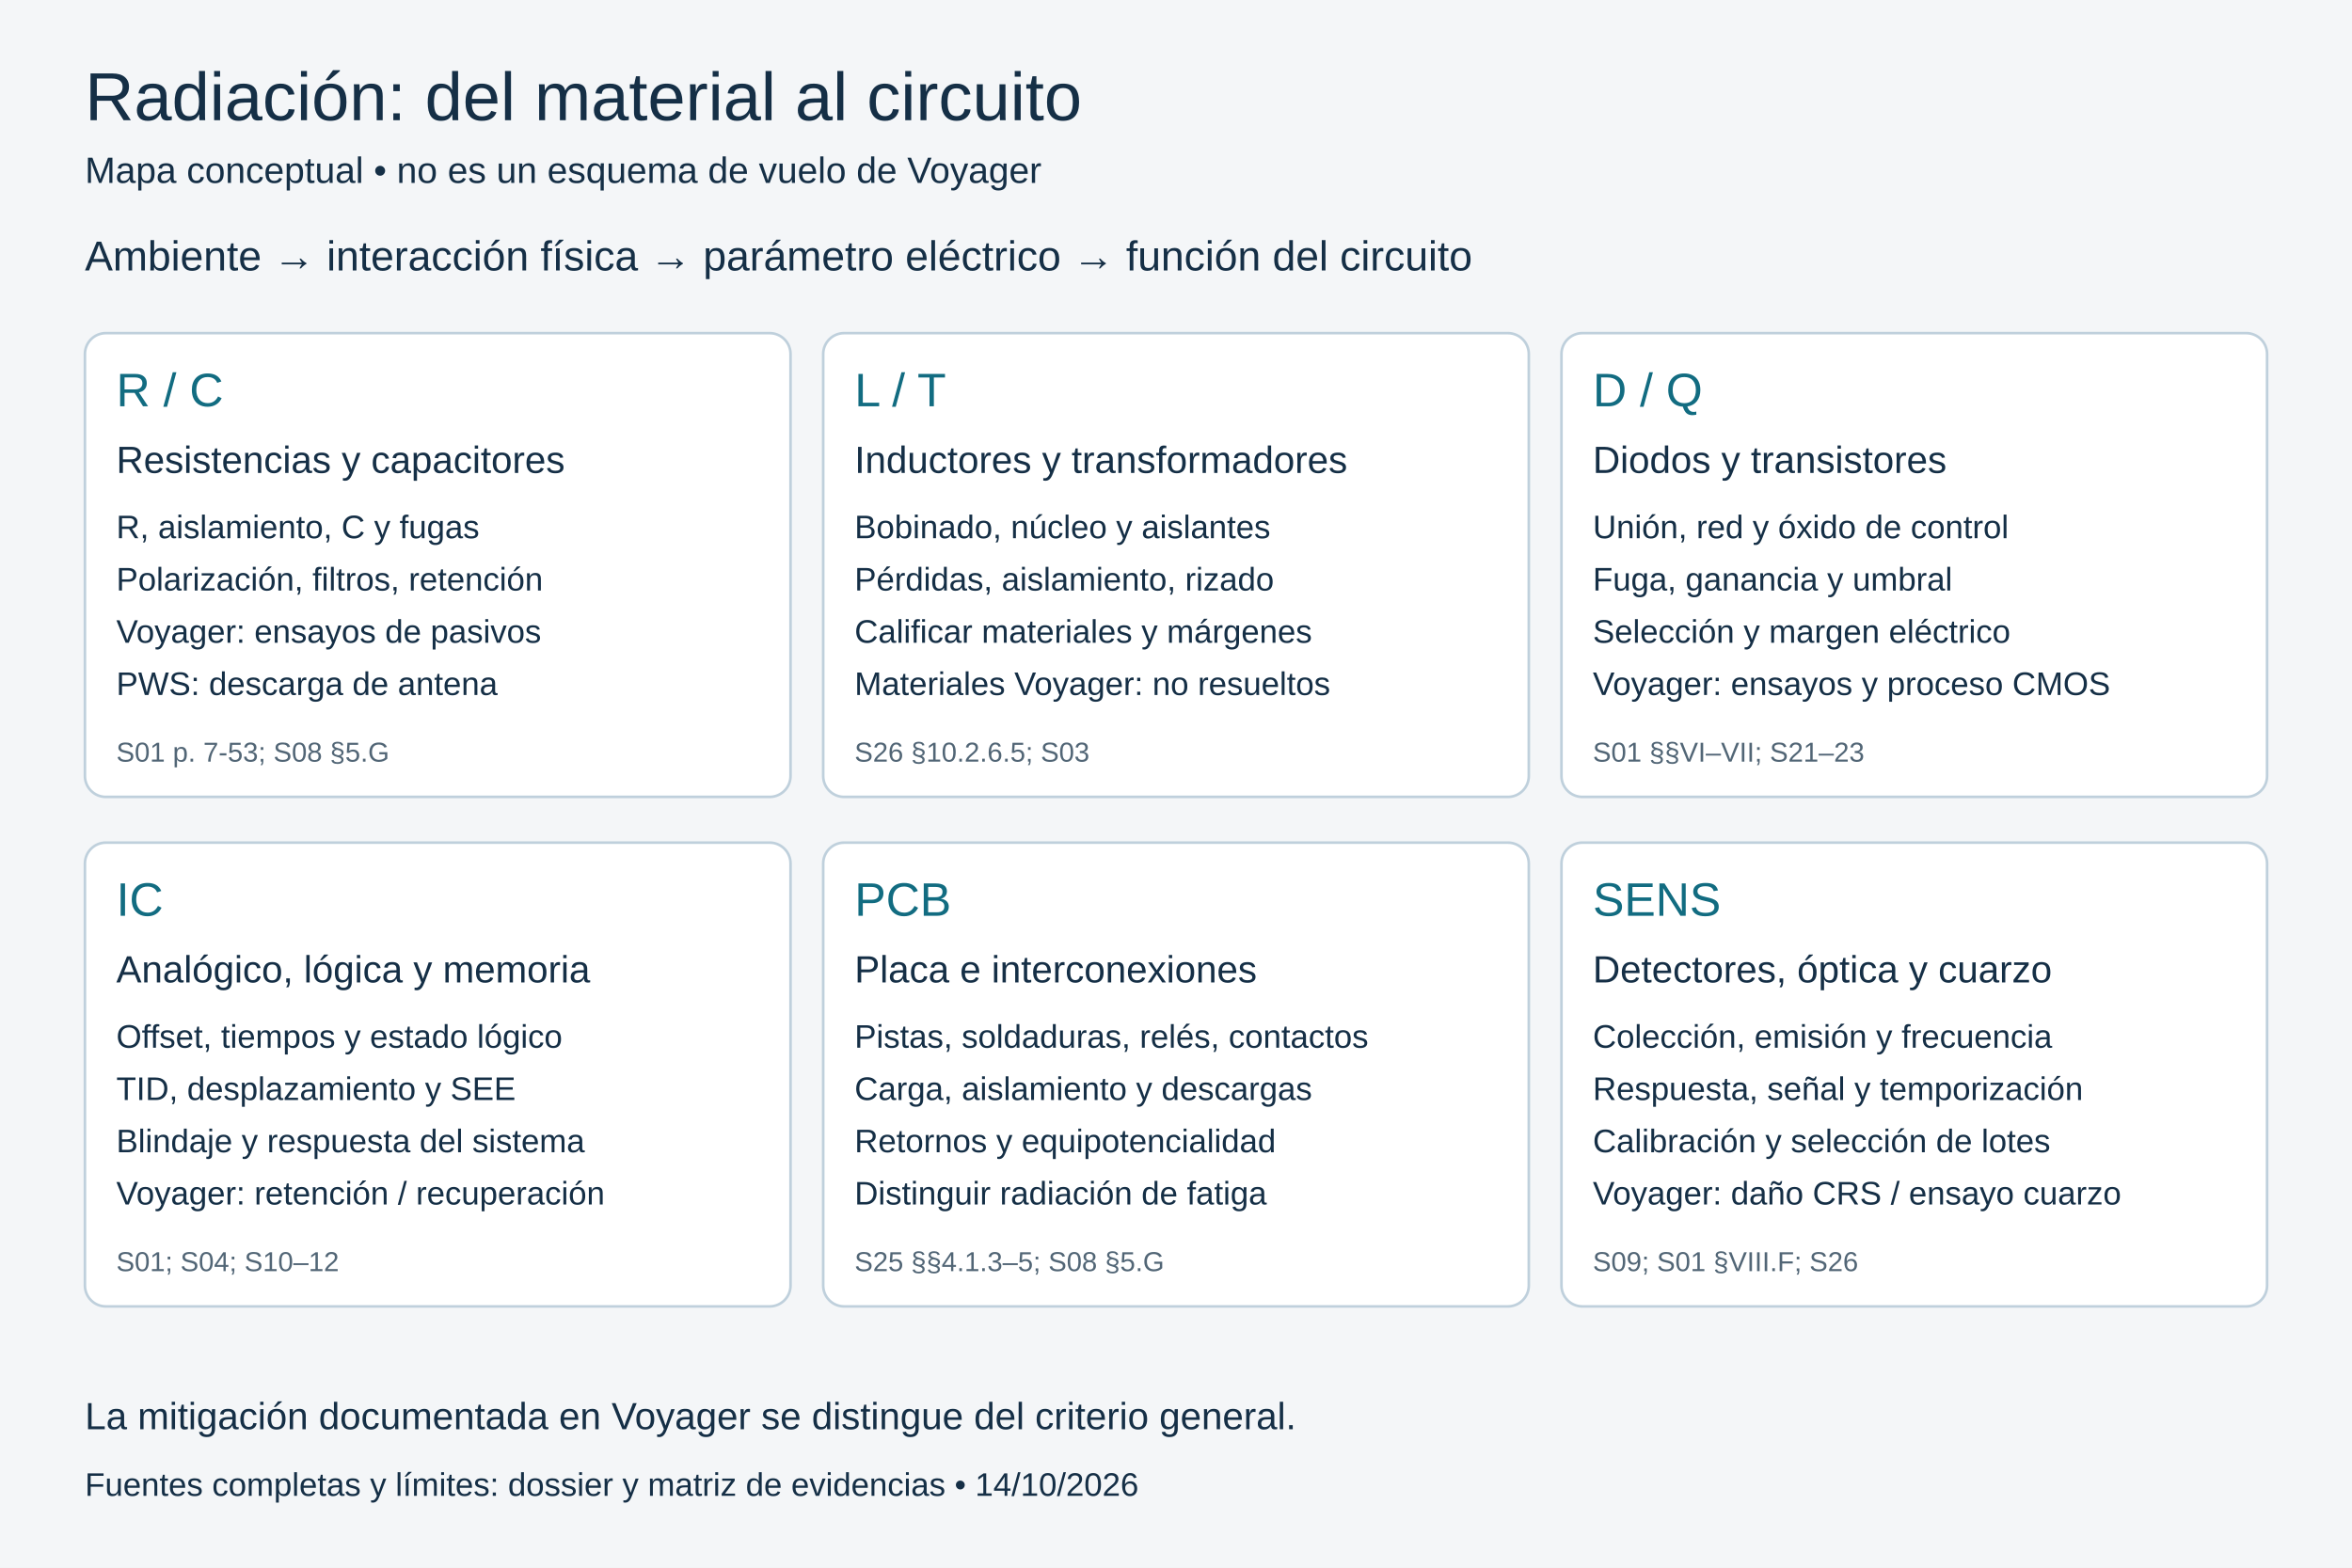
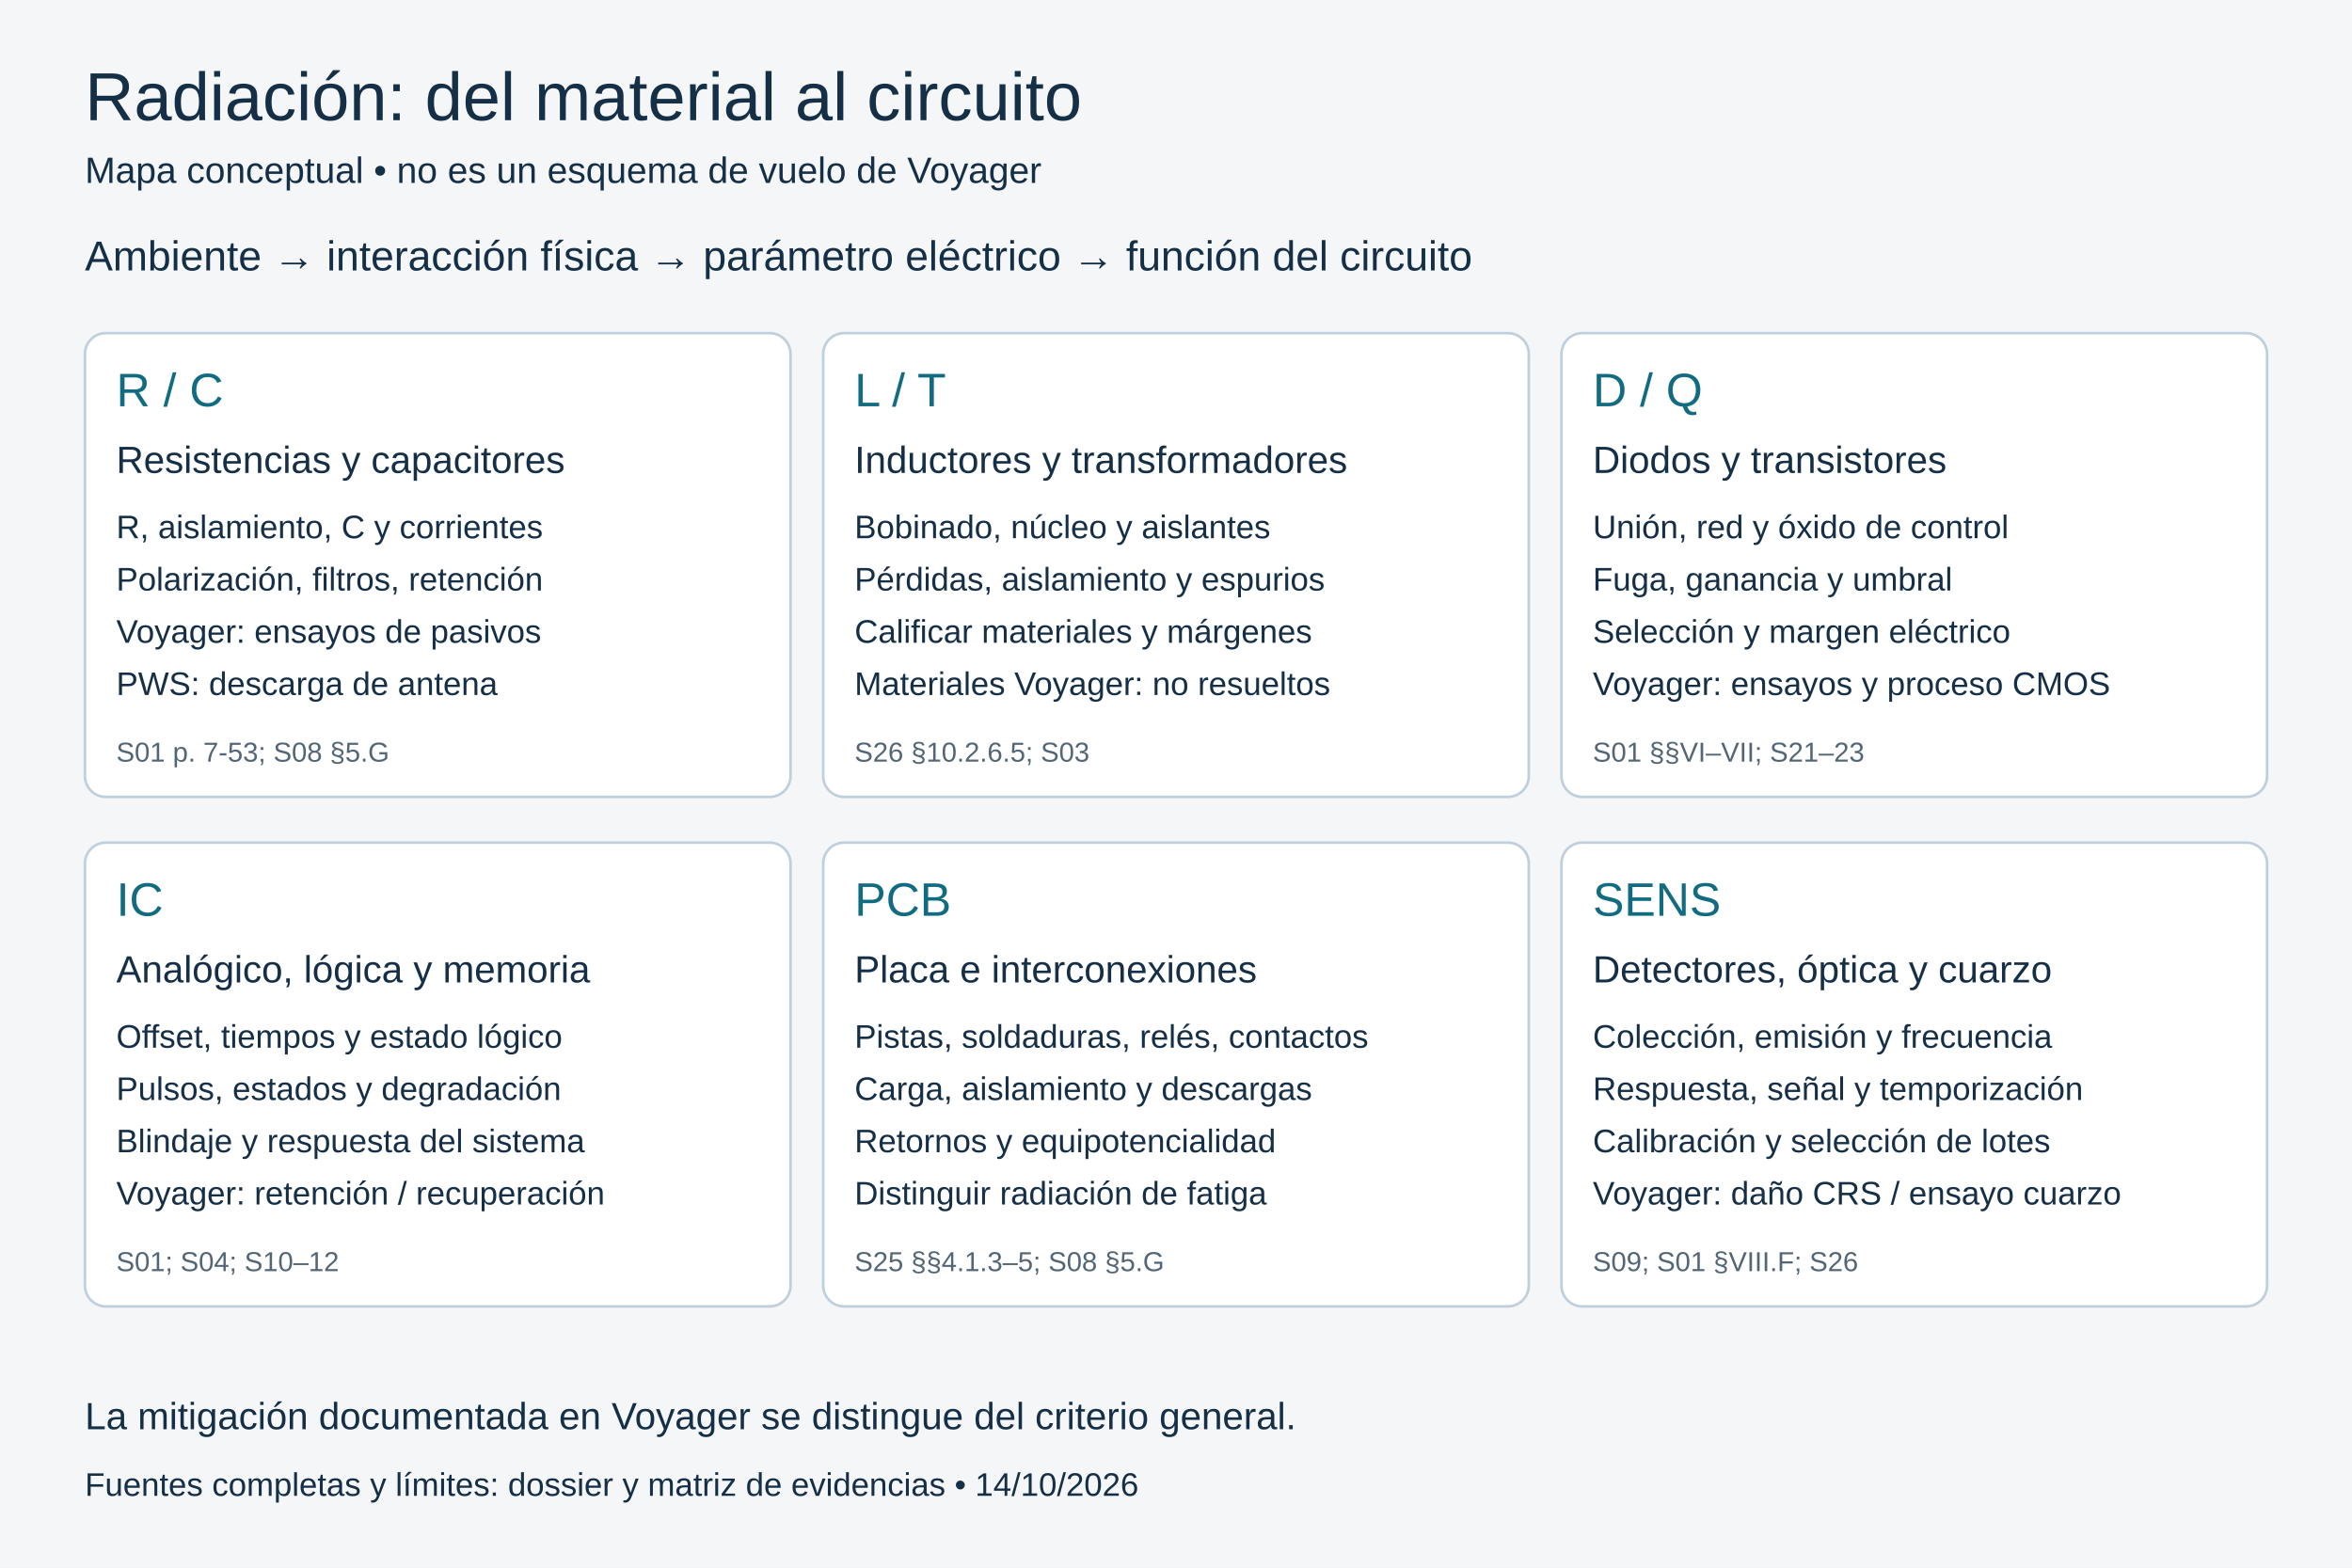
<svg xmlns="http://www.w3.org/2000/svg" width="1800" height="1200" viewBox="0 0 1800 1200">
  <rect width="1800" height="1200" fill="#f4f6f8" />
  <text x="65" y="92" font-family="Arial, sans-serif" font-size="52" fill="#152f46">Radiación: del material al circuito</text>
  <text x="65" y="140" font-family="Arial, sans-serif" font-size="28" fill="#152f46">Mapa conceptual • no es un esquema de vuelo de Voyager</text>
  <text x="65" y="207" font-family="Arial, sans-serif" font-size="32" fill="#152f46">Ambiente → interacción física → parámetro eléctrico → función del circuito</text>
  <rect x="65" y="255" width="540" height="355" rx="16" fill="white" stroke="#bfd0dc" stroke-width="2" />
  <text x="89" y="311" font-family="Arial, sans-serif" font-size="36" fill="#126c81">R / C</text>
  <text x="89" y="362" font-family="Arial, sans-serif" font-size="29" fill="#152f46">Resistencias y capacitores</text>
-   <text x="89" y="412" font-family="Arial, sans-serif" font-size="25" fill="#152f46">R, aislamiento, C y fugas</text>
+   <text x="89" y="412" font-family="Arial, sans-serif" font-size="25" fill="#152f46">R, aislamiento, C y corrientes</text>
  <text x="89" y="452" font-family="Arial, sans-serif" font-size="25" fill="#152f46">Polarización, filtros, retención</text>
  <text x="89" y="492" font-family="Arial, sans-serif" font-size="25" fill="#152f46">Voyager: ensayos de pasivos</text>
  <text x="89" y="532" font-family="Arial, sans-serif" font-size="25" fill="#152f46">PWS: descarga de antena</text>
  <text x="89" y="583" font-family="Arial, sans-serif" font-size="21" fill="#526676">S01 p. 7-53; S08 §5.G</text>
  <rect x="630" y="255" width="540" height="355" rx="16" fill="white" stroke="#bfd0dc" stroke-width="2" />
  <text x="654" y="311" font-family="Arial, sans-serif" font-size="36" fill="#126c81">L / T</text>
  <text x="654" y="362" font-family="Arial, sans-serif" font-size="29" fill="#152f46">Inductores y transformadores</text>
  <text x="654" y="412" font-family="Arial, sans-serif" font-size="25" fill="#152f46">Bobinado, núcleo y aislantes</text>
-   <text x="654" y="452" font-family="Arial, sans-serif" font-size="25" fill="#152f46">Pérdidas, aislamiento, rizado</text>
+   <text x="654" y="452" font-family="Arial, sans-serif" font-size="25" fill="#152f46">Pérdidas, aislamiento y espurios</text>
  <text x="654" y="492" font-family="Arial, sans-serif" font-size="25" fill="#152f46">Calificar materiales y márgenes</text>
  <text x="654" y="532" font-family="Arial, sans-serif" font-size="25" fill="#152f46">Materiales Voyager: no resueltos</text>
  <text x="654" y="583" font-family="Arial, sans-serif" font-size="21" fill="#526676">S26 §10.2.6.5; S03</text>
  <rect x="1195" y="255" width="540" height="355" rx="16" fill="white" stroke="#bfd0dc" stroke-width="2" />
  <text x="1219" y="311" font-family="Arial, sans-serif" font-size="36" fill="#126c81">D / Q</text>
  <text x="1219" y="362" font-family="Arial, sans-serif" font-size="29" fill="#152f46">Diodos y transistores</text>
  <text x="1219" y="412" font-family="Arial, sans-serif" font-size="25" fill="#152f46">Unión, red y óxido de control</text>
  <text x="1219" y="452" font-family="Arial, sans-serif" font-size="25" fill="#152f46">Fuga, ganancia y umbral</text>
  <text x="1219" y="492" font-family="Arial, sans-serif" font-size="25" fill="#152f46">Selección y margen eléctrico</text>
  <text x="1219" y="532" font-family="Arial, sans-serif" font-size="25" fill="#152f46">Voyager: ensayos y proceso CMOS</text>
  <text x="1219" y="583" font-family="Arial, sans-serif" font-size="21" fill="#526676">S01 §§VI–VII; S21–23</text>
  <rect x="65" y="645" width="540" height="355" rx="16" fill="white" stroke="#bfd0dc" stroke-width="2" />
  <text x="89" y="701" font-family="Arial, sans-serif" font-size="36" fill="#126c81">IC</text>
  <text x="89" y="752" font-family="Arial, sans-serif" font-size="29" fill="#152f46">Analógico, lógica y memoria</text>
  <text x="89" y="802" font-family="Arial, sans-serif" font-size="25" fill="#152f46">Offset, tiempos y estado lógico</text>
-   <text x="89" y="842" font-family="Arial, sans-serif" font-size="25" fill="#152f46">TID, desplazamiento y SEE</text>
+   <text x="89" y="842" font-family="Arial, sans-serif" font-size="25" fill="#152f46">Pulsos, estados y degradación</text>
  <text x="89" y="882" font-family="Arial, sans-serif" font-size="25" fill="#152f46">Blindaje y respuesta del sistema</text>
  <text x="89" y="922" font-family="Arial, sans-serif" font-size="25" fill="#152f46">Voyager: retención / recuperación</text>
  <text x="89" y="973" font-family="Arial, sans-serif" font-size="21" fill="#526676">S01; S04; S10–12</text>
  <rect x="630" y="645" width="540" height="355" rx="16" fill="white" stroke="#bfd0dc" stroke-width="2" />
  <text x="654" y="701" font-family="Arial, sans-serif" font-size="36" fill="#126c81">PCB</text>
  <text x="654" y="752" font-family="Arial, sans-serif" font-size="29" fill="#152f46">Placa e interconexiones</text>
  <text x="654" y="802" font-family="Arial, sans-serif" font-size="25" fill="#152f46">Pistas, soldaduras, relés, contactos</text>
  <text x="654" y="842" font-family="Arial, sans-serif" font-size="25" fill="#152f46">Carga, aislamiento y descargas</text>
  <text x="654" y="882" font-family="Arial, sans-serif" font-size="25" fill="#152f46">Retornos y equipotencialidad</text>
  <text x="654" y="922" font-family="Arial, sans-serif" font-size="25" fill="#152f46">Distinguir radiación de fatiga</text>
  <text x="654" y="973" font-family="Arial, sans-serif" font-size="21" fill="#526676">S25 §§4.1.3–5; S08 §5.G</text>
  <rect x="1195" y="645" width="540" height="355" rx="16" fill="white" stroke="#bfd0dc" stroke-width="2" />
  <text x="1219" y="701" font-family="Arial, sans-serif" font-size="36" fill="#126c81">SENS</text>
  <text x="1219" y="752" font-family="Arial, sans-serif" font-size="29" fill="#152f46">Detectores, óptica y cuarzo</text>
  <text x="1219" y="802" font-family="Arial, sans-serif" font-size="25" fill="#152f46">Colección, emisión y frecuencia</text>
  <text x="1219" y="842" font-family="Arial, sans-serif" font-size="25" fill="#152f46">Respuesta, señal y temporización</text>
  <text x="1219" y="882" font-family="Arial, sans-serif" font-size="25" fill="#152f46">Calibración y selección de lotes</text>
  <text x="1219" y="922" font-family="Arial, sans-serif" font-size="25" fill="#152f46">Voyager: daño CRS / ensayo cuarzo</text>
  <text x="1219" y="973" font-family="Arial, sans-serif" font-size="21" fill="#526676">S09; S01 §VIII.F; S26</text>
  <text x="65" y="1094" font-family="Arial, sans-serif" font-size="29" fill="#152f46">La mitigación documentada en Voyager se distingue del criterio general.</text>
  <text x="65" y="1145" font-family="Arial, sans-serif" font-size="25" fill="#152f46">Fuentes completas y límites: dossier y matriz de evidencias • 14/10/2026</text>
</svg>
